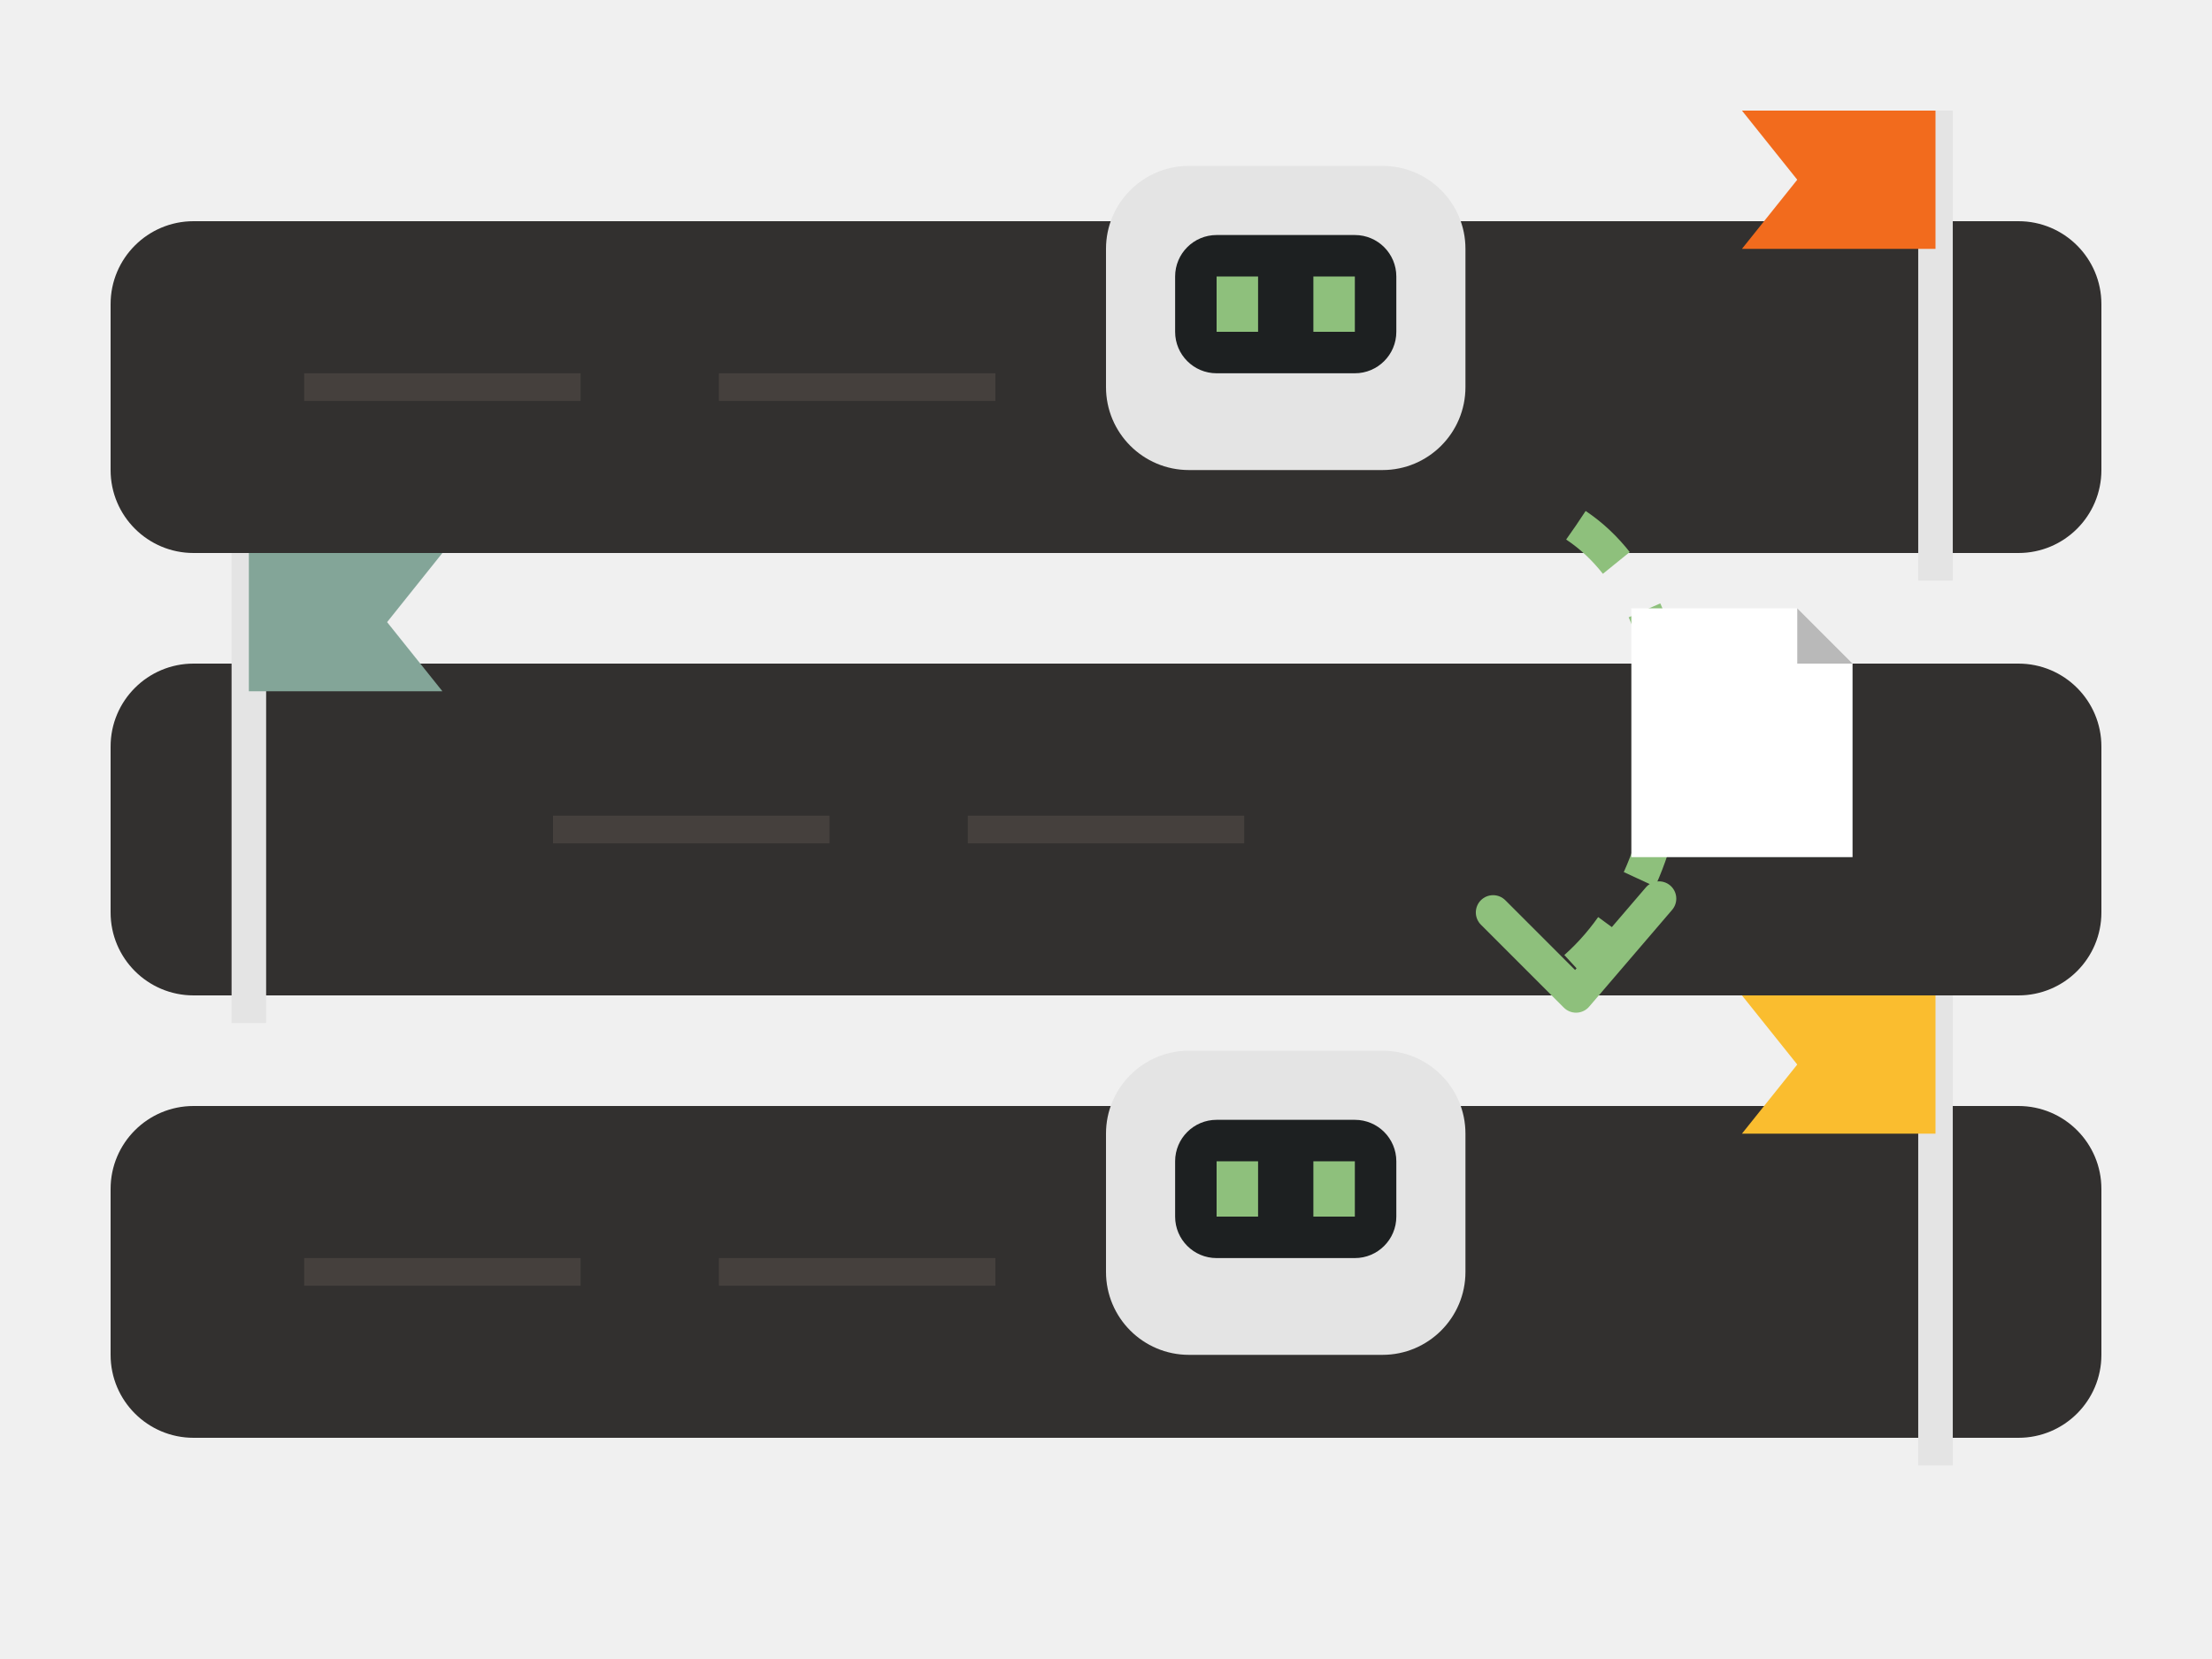
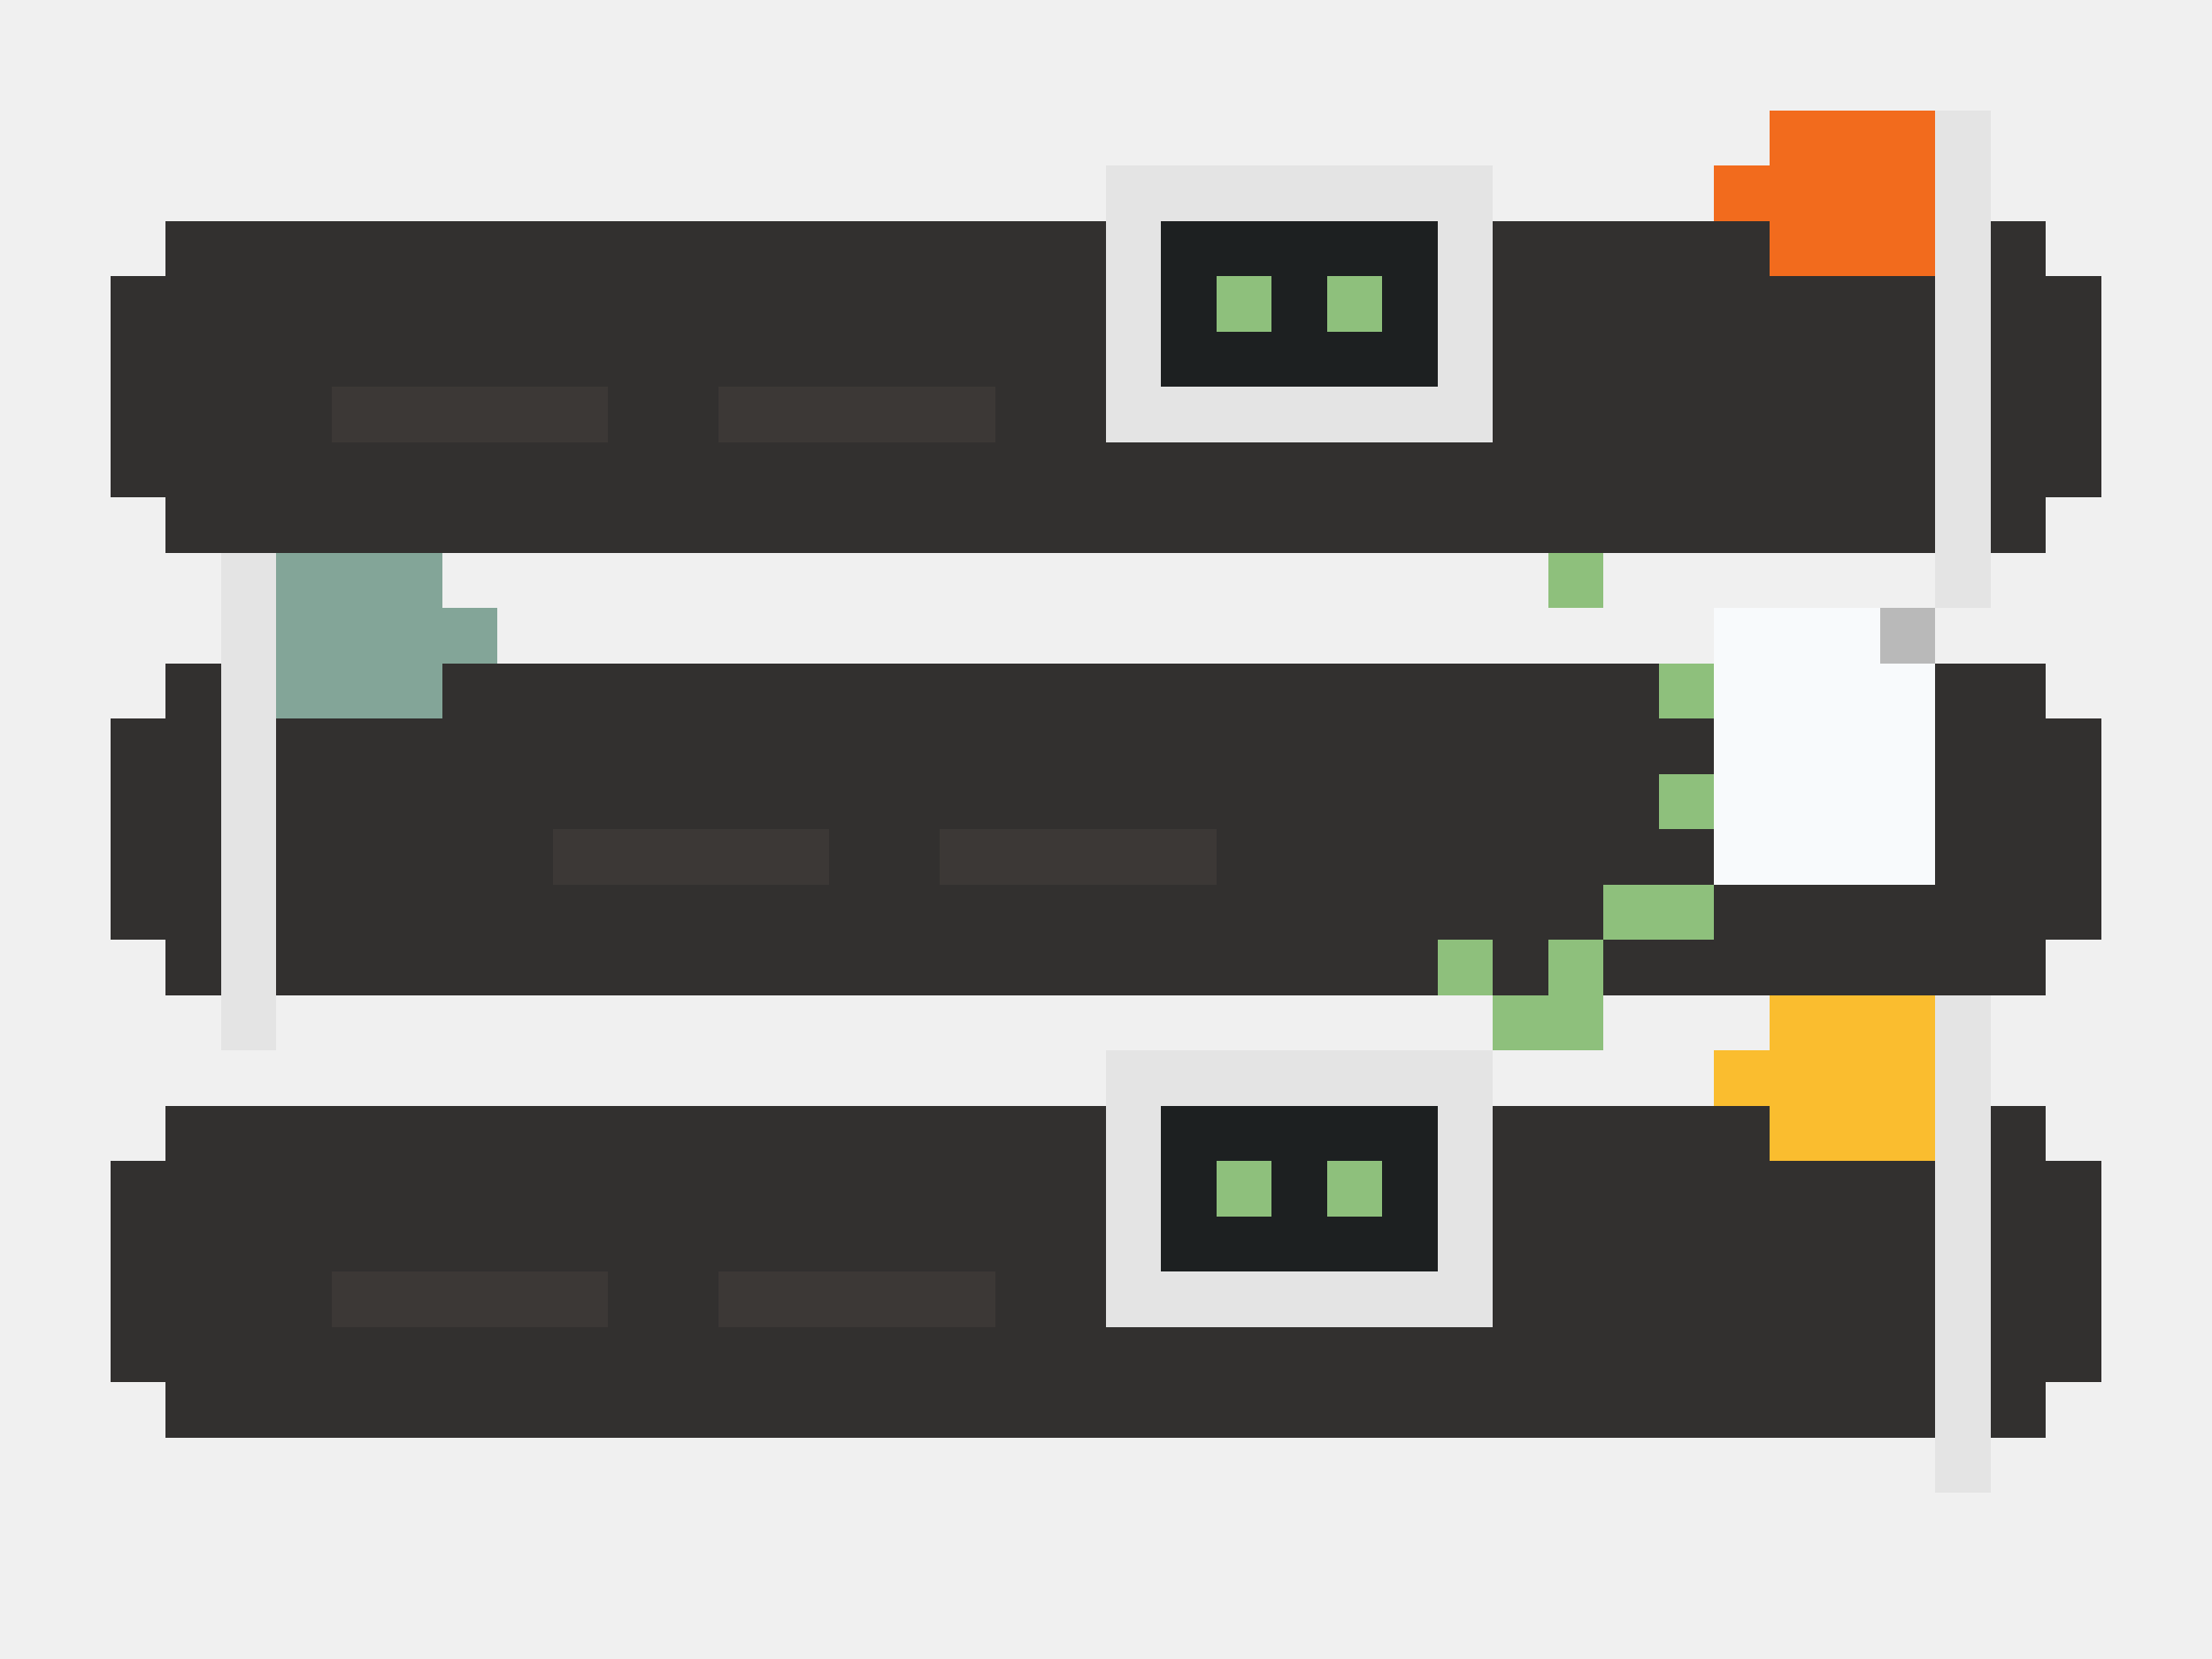
- <svg xmlns="http://www.w3.org/2000/svg" viewBox="0 0 160 120" role="img" aria-labelledby="t">
+ <svg xmlns="http://www.w3.org/2000/svg" viewBox="0 0 40 30" shape-rendering="crispEdges" role="img" aria-labelledby="t">
+   <style>.eo{animation:eo 5.6s steps(1,end) infinite}.ec{opacity:0;animation:ec 5.6s steps(1,end) infinite}@keyframes eo{0%{opacity:1}95%{opacity:0}98%{opacity:1}}@keyframes ec{0%{opacity:0}95%{opacity:1}98%{opacity:0}}@media (prefers-reduced-motion:reduce){*{animation:none!important}.f,.ec,.wv1,.em{opacity:0}.f0,.eo,.wv0{opacity:1}}</style>
+   <g fill="#F26B1D">
+     <rect x="32" y="2" width="3" height="1" />
+     <rect x="31" y="3" width="4" height="1" />
+     <rect x="32" y="4" width="3" height="1" />
+   </g>
+   <g fill="#E4E4E4">
+     <rect x="35" y="2" width="1" height="9" />
+     <rect x="20" y="3" width="7" height="1" />
+     <rect x="20" y="4" width="1" height="3" />
+     <rect x="26" y="4" width="1" height="3" />
+     <rect x="20" y="7" width="7" height="1" />
+     <rect x="4" y="10" width="1" height="9" />
+     <rect x="35" y="18" width="1" height="9" />
+     <rect x="20" y="19" width="7" height="1" />
+     <rect x="20" y="20" width="1" height="3" />
+     <rect x="26" y="20" width="1" height="3" />
+     <rect x="20" y="23" width="7" height="1" />
+   </g>
  <g fill="#32302F">
-     <rect x="8" y="16" width="144" height="24" rx="6" />
-     <rect x="8" y="48" width="144" height="24" rx="6" />
-     <rect x="8" y="80" width="144" height="24" rx="6" />
+     <rect x="3" y="4" width="17" height="1" />
+     <rect x="27" y="4" width="5" height="1" />
+     <rect x="36" y="4" width="1" height="1" />
+     <rect x="2" y="5" width="18" height="2" />
+     <rect x="27" y="5" width="8" height="3" />
+     <rect x="36" y="5" width="2" height="4" />
+     <rect x="2" y="7" width="4" height="1" />
+     <rect x="11" y="7" width="2" height="1" />
+     <rect x="18" y="7" width="2" height="1" />
+     <rect x="2" y="8" width="33" height="1" />
+     <rect x="3" y="9" width="32" height="1" />
+     <rect x="36" y="9" width="1" height="1" />
+     <rect x="3" y="12" width="1" height="1" />
+     <rect x="8" y="12" width="22" height="1" />
+     <rect x="35" y="12" width="2" height="1" />
+     <rect x="2" y="13" width="2" height="4" />
+     <rect x="5" y="13" width="26" height="1" />
+     <rect x="35" y="13" width="3" height="3" />
+     <rect x="5" y="14" width="25" height="1" />
+     <rect x="5" y="15" width="5" height="1" />
+     <rect x="15" y="15" width="2" height="1" />
+     <rect x="22" y="15" width="9" height="1" />
+     <rect x="5" y="16" width="24" height="1" />
+     <rect x="31" y="16" width="7" height="1" />
+     <rect x="3" y="17" width="1" height="1" />
+     <rect x="5" y="17" width="21" height="1" />
+     <rect x="27" y="17" width="1" height="1" />
+     <rect x="29" y="17" width="8" height="1" />
+     <rect x="3" y="20" width="17" height="1" />
+     <rect x="27" y="20" width="5" height="1" />
+     <rect x="36" y="20" width="1" height="1" />
+     <rect x="2" y="21" width="18" height="2" />
+     <rect x="27" y="21" width="8" height="3" />
+     <rect x="36" y="21" width="2" height="4" />
+     <rect x="2" y="23" width="4" height="1" />
+     <rect x="11" y="23" width="2" height="1" />
+     <rect x="18" y="23" width="2" height="1" />
+     <rect x="2" y="24" width="33" height="1" />
+     <rect x="3" y="25" width="32" height="1" />
+     <rect x="36" y="25" width="1" height="1" />
  </g>
-   <g fill="#45403D">
-     <rect x="22" y="27" width="20" height="2" />
-     <rect x="52" y="27" width="20" height="2" />
-     <rect x="22" y="91" width="20" height="2" />
-     <rect x="52" y="91" width="20" height="2" />
-     <rect x="40" y="59" width="20" height="2" />
-     <rect x="70" y="59" width="20" height="2" />
+   <g fill="#83A598">
+     <rect x="5" y="10" width="3" height="1" />
+     <rect x="5" y="11" width="4" height="1" />
+     <rect x="5" y="12" width="3" height="1" />
  </g>
-   <path d="M140 8v34" stroke="#E4E4E4" stroke-width="2.5" />
-   <path d="M140 8h-14l4 5-4 5h14z" fill="#F26B1D" />
-   <path d="M18 40v34" stroke="#E4E4E4" stroke-width="2.5" />
-   <path d="M18 40h14l-4 5 4 5h-14z" fill="#83A598" />
-   <path d="M140 72v34" stroke="#E4E4E4" stroke-width="2.5" />
-   <path d="M140 72h-14l4 5-4 5h14z" fill="#FABD2F" />
-   <rect x="80" y="12" width="26" height="22" rx="6" fill="#E4E4E4" />
-   <rect x="85" y="17" width="16" height="10" rx="3" fill="#1D2021" />
-   <rect x="88" y="20" width="3" height="4" fill="#8EC07C" />
-   <rect x="95" y="20" width="3" height="4" fill="#8EC07C" />
-   <rect x="80" y="76" width="26" height="22" rx="6" fill="#E4E4E4" />
-   <rect x="85" y="81" width="16" height="10" rx="3" fill="#1D2021" />
-   <rect x="88" y="84" width="3" height="4" fill="#8EC07C" />
-   <rect x="95" y="84" width="3" height="4" fill="#8EC07C" />
-   <path d="M114 38c9 6 9 24 0 32" stroke="#8EC07C" stroke-width="2.5" fill="none" stroke-dasharray="4 4" />
-   <path d="M108 66l6 6 6-7" stroke="#8EC07C" stroke-width="2.5" fill="none" stroke-linecap="round" stroke-linejoin="round" />
-   <path d="M118 44h12l4 4v14h-16z" fill="#FFFFFF" />
-   <path d="M130 44v4h4z" fill="#B9B9B9" />
+   <g fill="#8EC07C">
+     <rect x="28" y="10" width="1" height="1" />
+     <rect x="30" y="12" width="1" height="1" />
+     <rect x="30" y="14" width="1" height="1" />
+     <rect x="29" y="16" width="2" height="1" />
+     <rect x="26" y="17" width="1" height="1" />
+     <rect x="28" y="17" width="1" height="1" />
+     <rect x="27" y="18" width="2" height="1" />
+   </g>
+   <g fill="#1D2021">
+     <rect x="21" y="4" width="5" height="3" />
+     <rect x="21" y="20" width="5" height="3" />
+   </g>
+   <g fill="#FABD2F">
+     <rect x="32" y="18" width="3" height="1" />
+     <rect x="31" y="19" width="4" height="1" />
+     <rect x="32" y="20" width="3" height="1" />
+   </g>
+   <g fill="#3C3836">
+     <rect x="6" y="7" width="5" height="1" />
+     <rect x="13" y="7" width="5" height="1" />
+     <rect x="10" y="15" width="5" height="1" />
+     <rect x="17" y="15" width="5" height="1" />
+     <rect x="6" y="23" width="5" height="1" />
+     <rect x="13" y="23" width="5" height="1" />
+   </g>
+   <g fill="#F8FAFC">
+     <rect x="31" y="11" width="3" height="1" />
+     <rect x="31" y="12" width="4" height="4" />
+   </g>
+   <g fill="#B9B9B9">
+     <rect x="34" y="11" width="1" height="1" />
+   </g>
+   <g class="eo">
+     <g fill="#8EC07C">
+       <rect x="22" y="5" width="1" height="1" />
+       <rect x="24" y="5" width="1" height="1" />
+     </g>
+   </g>
+   <g class="ec">
+     <g fill="#8EC07C">
+       <rect x="22" y="5" width="1" height="1" />
+       <rect x="24" y="5" width="1" height="1" />
+     </g>
+   </g>
+   <g class="eo">
+     <g fill="#8EC07C">
+       <rect x="22" y="21" width="1" height="1" />
+       <rect x="24" y="21" width="1" height="1" />
+     </g>
+   </g>
+   <g class="ec">
+     <g fill="#8EC07C">
+       <rect x="22" y="21" width="1" height="1" />
+       <rect x="24" y="21" width="1" height="1" />
+     </g>
+   </g>
</svg>
